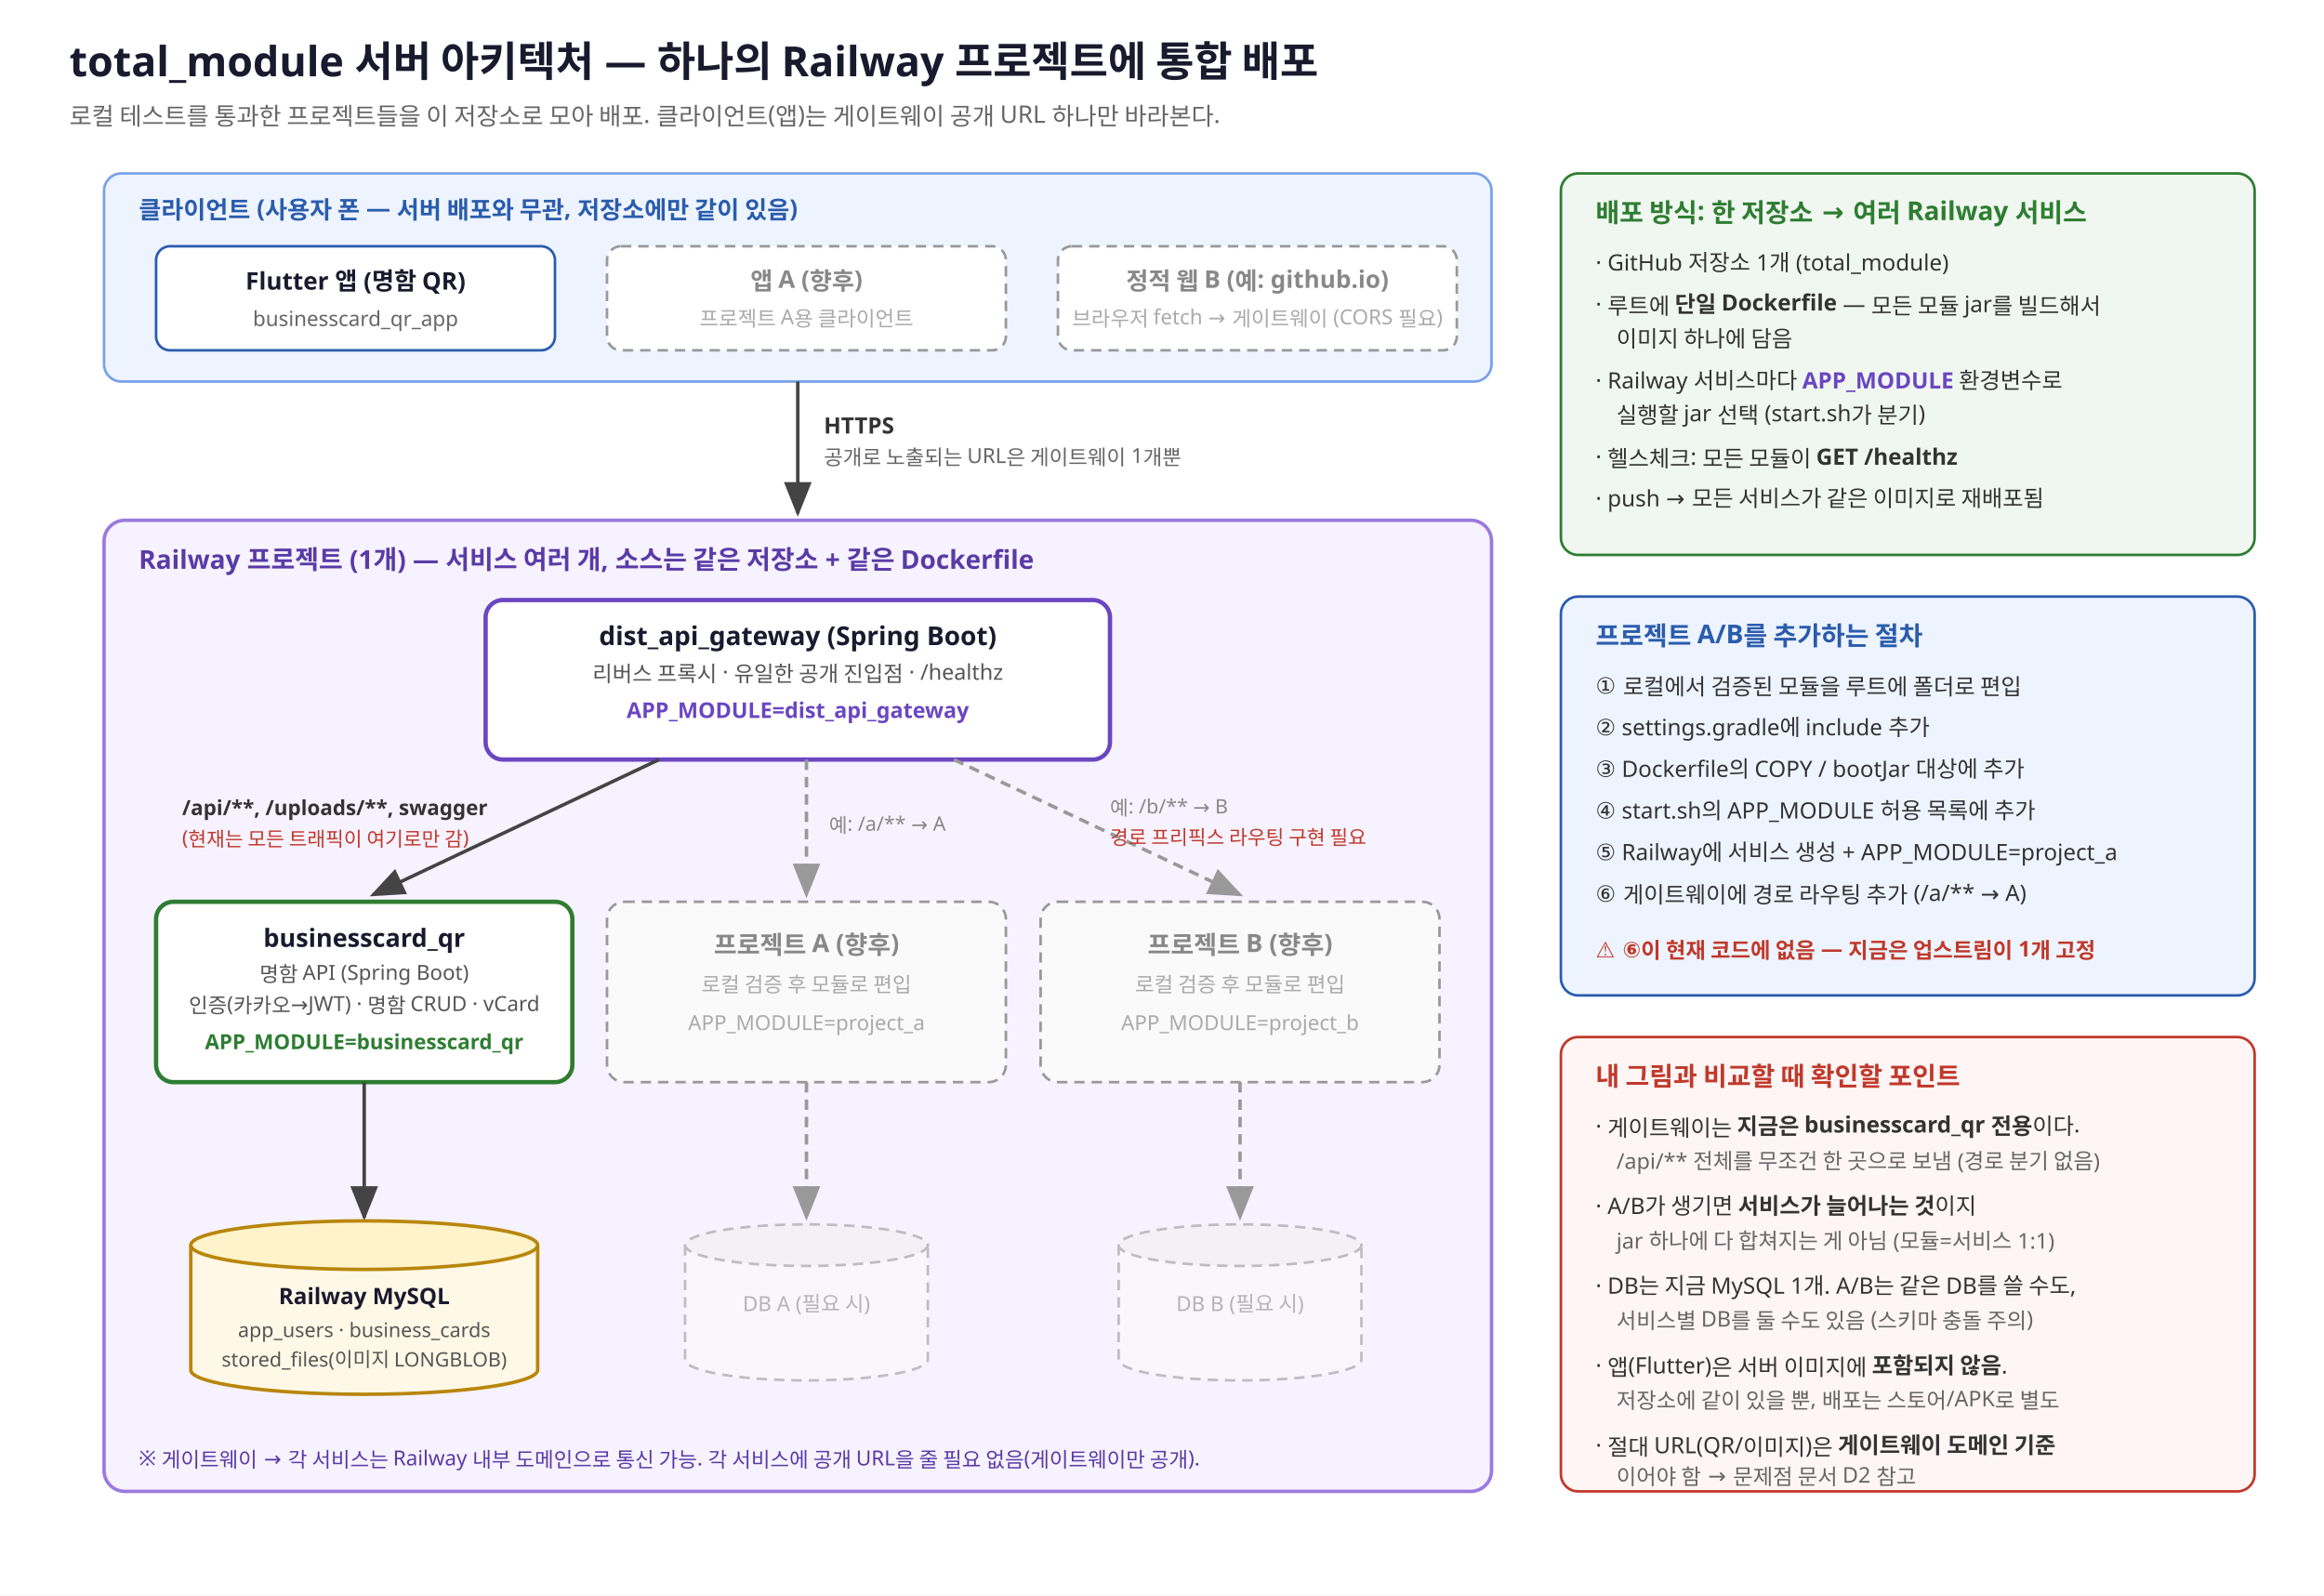
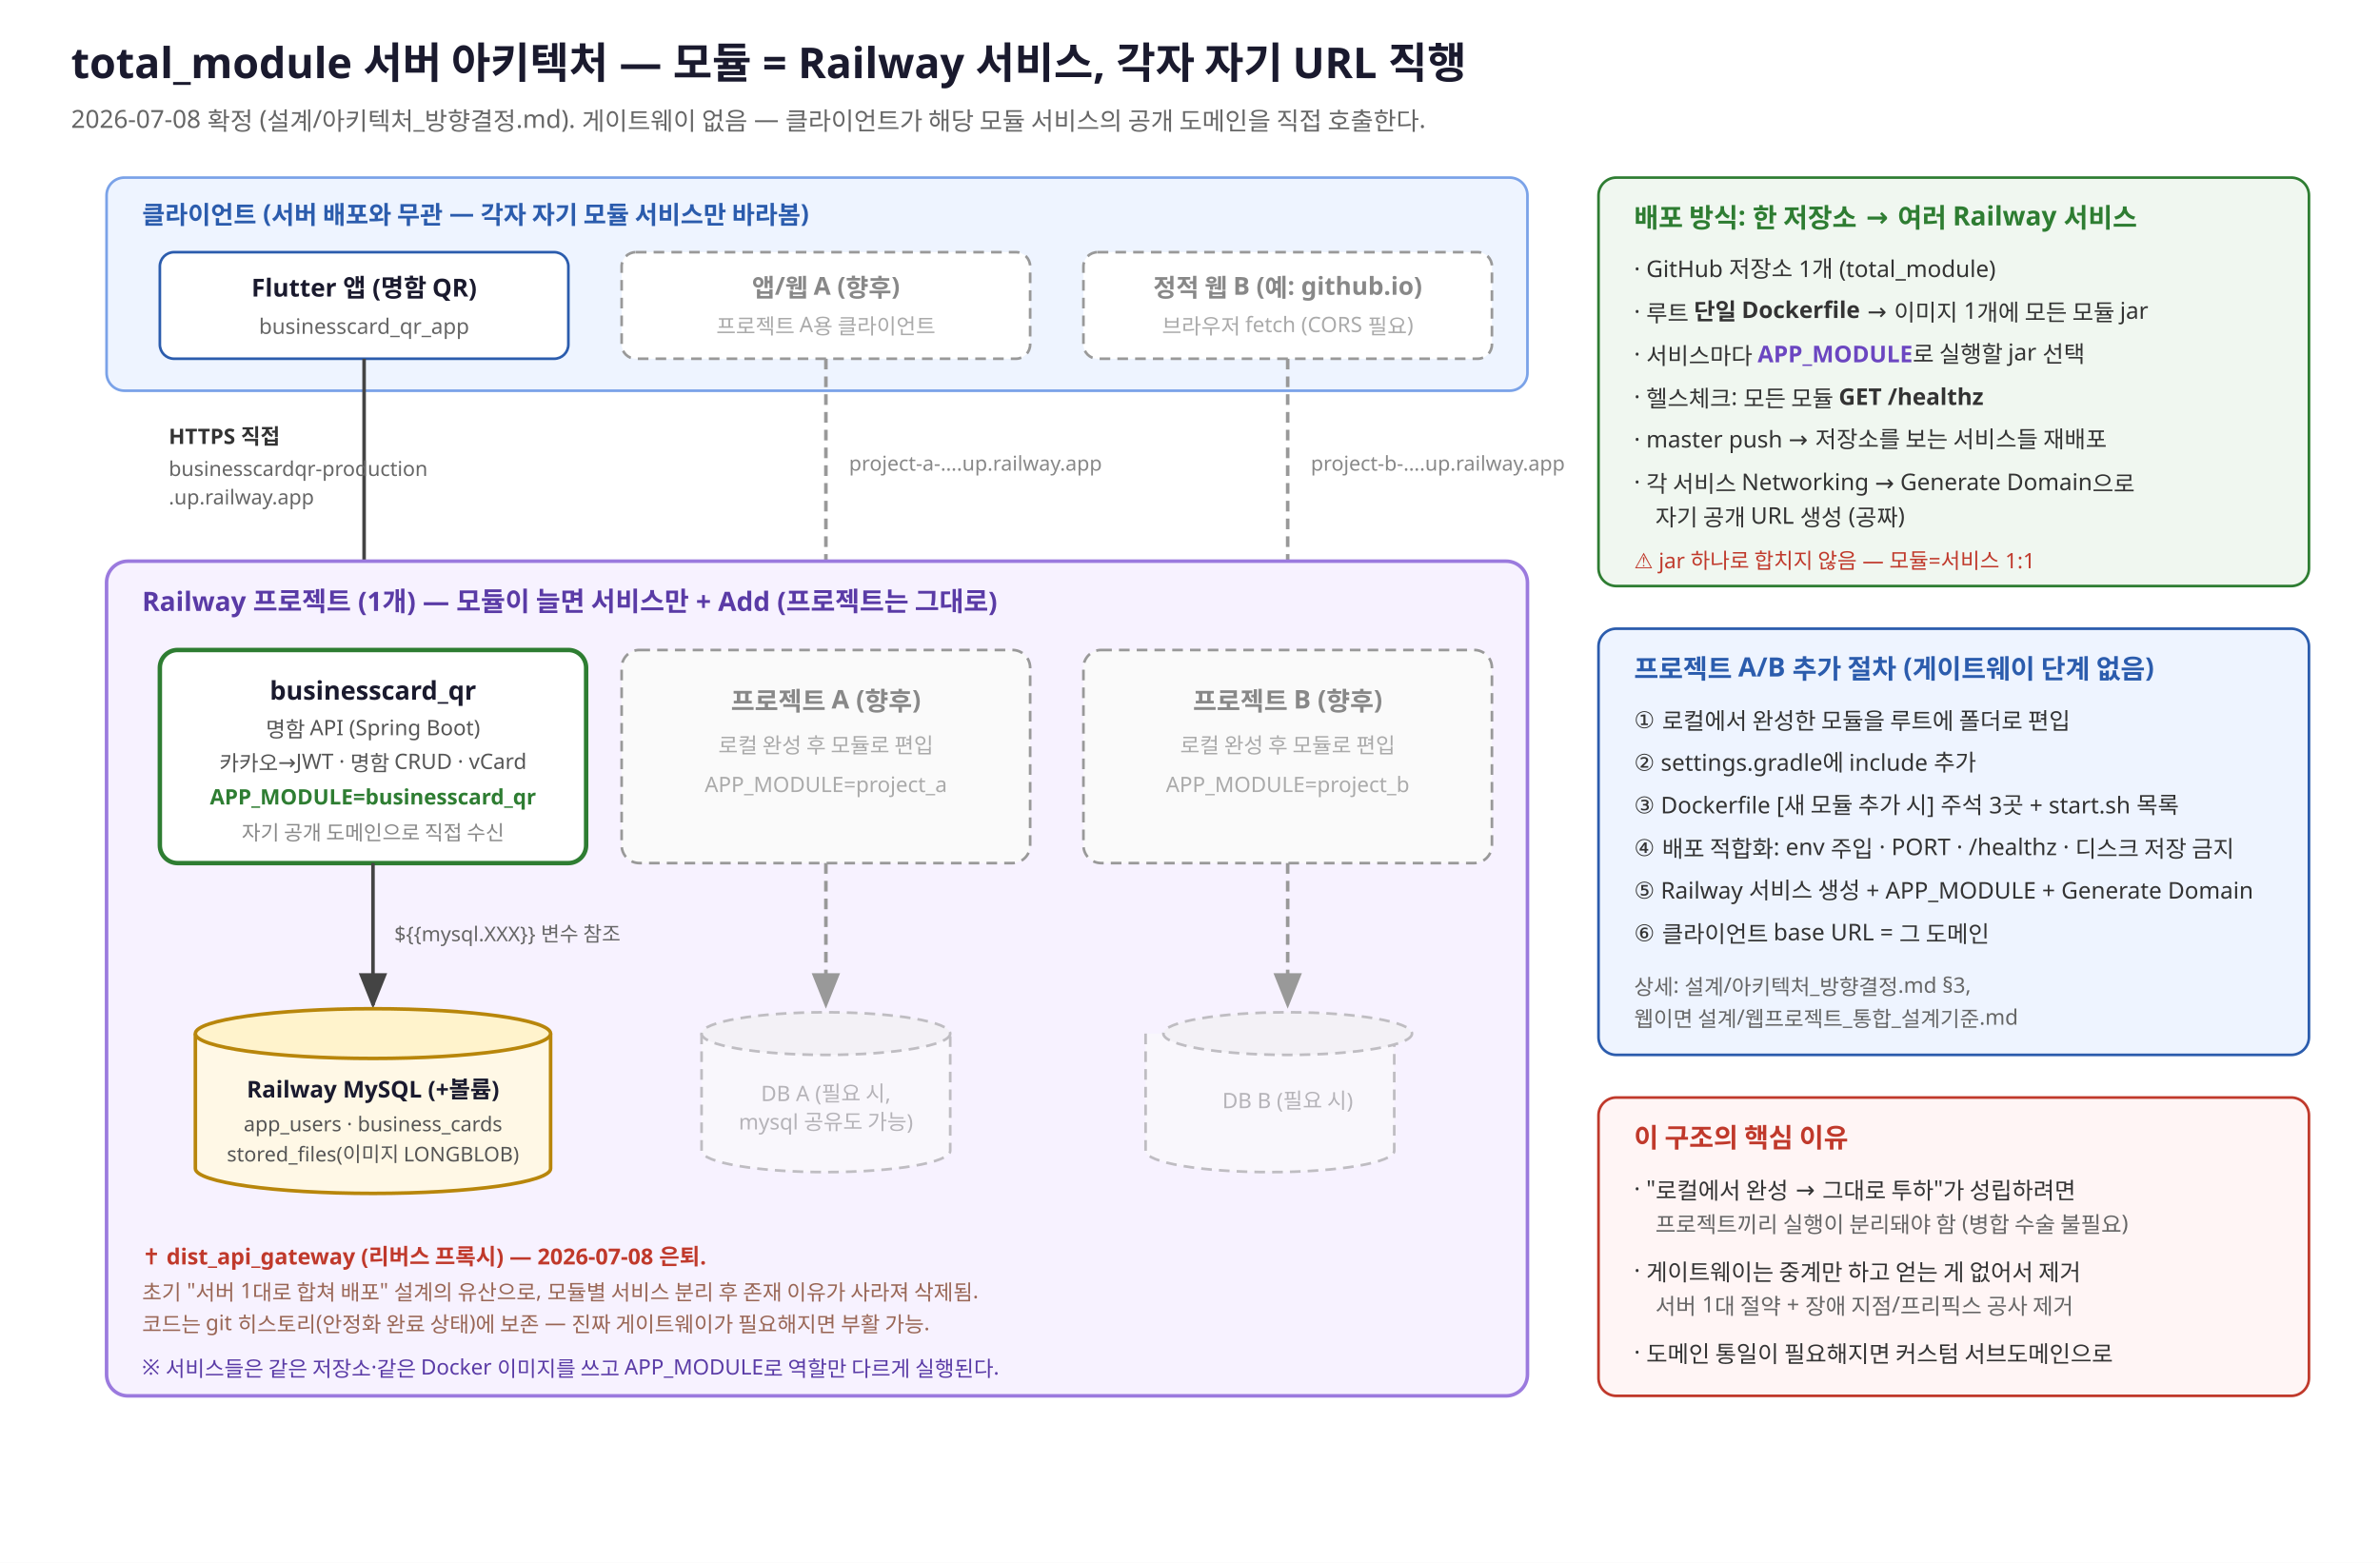
- <svg xmlns="http://www.w3.org/2000/svg" width="1340" height="920" viewBox="0 0 1340 920" font-family="Segoe UI, Malgun Gothic, sans-serif">
+ <svg xmlns="http://www.w3.org/2000/svg" width="1340" height="880" viewBox="0 0 1340 880" font-family="Segoe UI, Malgun Gothic, sans-serif">
  <defs>
    <marker id="arrow" markerWidth="10" markerHeight="8" refX="9" refY="4" orient="auto">
      <path d="M0,0 L10,4 L0,8 z" fill="#444" />
    </marker>
    <marker id="arrowDash" markerWidth="10" markerHeight="8" refX="9" refY="4" orient="auto">
      <path d="M0,0 L10,4 L0,8 z" fill="#999" />
    </marker>
  </defs>
-   <rect x="0" y="0" width="1340" height="920" fill="#ffffff" />
-   <text x="40" y="44" font-size="24" font-weight="bold" fill="#1a1a2e">total_module 서버 아키텍처 — 하나의 Railway 프로젝트에 통합 배포</text>
-   <text x="40" y="72" font-size="14" fill="#666">로컬 테스트를 통과한 프로젝트들을 이 저장소로 모아 배포. 클라이언트(앱)는 게이트웨이 공개 URL 하나만 바라본다.</text>
+   <rect x="0" y="0" width="1340" height="880" fill="#ffffff" />
+   <text x="40" y="44" font-size="24" font-weight="bold" fill="#1a1a2e">total_module 서버 아키텍처 — 모듈 = Railway 서비스, 각자 자기 URL 직행</text>
+   <text x="40" y="72" font-size="14" fill="#666">2026-07-08 확정 (설계/아키텍처_방향결정.md). 게이트웨이 없음 — 클라이언트가 해당 모듈 서비스의 공개 도메인을 직접 호출한다.</text>
  <rect x="60" y="100" width="800" height="120" rx="10" fill="#eef4ff" stroke="#7aa2e8" stroke-width="1.5" />
-   <text x="80" y="126" font-size="14" font-weight="bold" fill="#2b5cad">클라이언트 (사용자 폰 — 서버 배포와 무관, 저장소에만 같이 있음)</text>
+   <text x="80" y="126" font-size="14" font-weight="bold" fill="#2b5cad">클라이언트 (서버 배포와 무관 — 각자 자기 모듈 서비스만 바라봄)</text>
  <rect x="90" y="142" width="230" height="60" rx="8" fill="#ffffff" stroke="#2b5cad" stroke-width="1.5" />
  <text x="205" y="167" font-size="14" font-weight="bold" fill="#1a1a2e" text-anchor="middle">Flutter 앱 (명함 QR)</text>
  <text x="205" y="188" font-size="12" fill="#666" text-anchor="middle">businesscard_qr_app</text>
  <rect x="350" y="142" width="230" height="60" rx="8" fill="#ffffff" stroke="#999" stroke-width="1.5" stroke-dasharray="6 4" />
-   <text x="465" y="167" font-size="14" font-weight="bold" fill="#888" text-anchor="middle">앱 A (향후)</text>
+   <text x="465" y="167" font-size="14" font-weight="bold" fill="#888" text-anchor="middle">앱/웹 A (향후)</text>
  <text x="465" y="188" font-size="12" fill="#aaa" text-anchor="middle">프로젝트 A용 클라이언트</text>
  <rect x="610" y="142" width="230" height="60" rx="8" fill="#ffffff" stroke="#999" stroke-width="1.5" stroke-dasharray="6 4" />
  <text x="725" y="167" font-size="14" font-weight="bold" fill="#888" text-anchor="middle">정적 웹 B (예: github.io)</text>
-   <text x="725" y="188" font-size="12" fill="#aaa" text-anchor="middle">브라우저 fetch → 게이트웨이 (CORS 필요)</text>
-   <line x1="460" y1="220" x2="460" y2="296" stroke="#444" stroke-width="2" marker-end="url(#arrow)" />
-   <text x="475" y="250" font-size="13" fill="#333" font-weight="bold">HTTPS</text>
-   <text x="475" y="268" font-size="12" fill="#666">공개로 노출되는 URL은 게이트웨이 1개뿐</text>
-   <rect x="60" y="300" width="800" height="560" rx="12" fill="#f7f2ff" stroke="#9b7ade" stroke-width="2" />
-   <text x="80" y="328" font-size="15" font-weight="bold" fill="#5a3ba6">Railway 프로젝트 (1개) — 서비스 여러 개, 소스는 같은 저장소 + 같은 Dockerfile</text>
-   <rect x="280" y="346" width="360" height="92" rx="10" fill="#ffffff" stroke="#6b46c1" stroke-width="2.5" />
-   <text x="460" y="372" font-size="15" font-weight="bold" fill="#1a1a2e" text-anchor="middle">dist_api_gateway (Spring Boot)</text>
-   <text x="460" y="393" font-size="12.5" fill="#555" text-anchor="middle">리버스 프록시 · 유일한 공개 진입점 · /healthz</text>
-   <text x="460" y="414" font-size="12.5" fill="#6b46c1" text-anchor="middle" font-weight="bold">APP_MODULE=dist_api_gateway</text>
-   <line x1="380" y1="438" x2="215" y2="516" stroke="#444" stroke-width="2" marker-end="url(#arrow)" />
-   <text x="105" y="470" font-size="12" fill="#333" font-weight="bold">/api/**, /uploads/**, swagger</text>
-   <text x="105" y="487" font-size="11.5" fill="#c0392b">(현재는 모든 트래픽이 여기로만 감)</text>
-   <line x1="465" y1="438" x2="465" y2="516" stroke="#999" stroke-width="2" stroke-dasharray="6 4" marker-end="url(#arrowDash)" />
-   <text x="478" y="480" font-size="11.5" fill="#888">예: /a/** → A</text>
-   <line x1="550" y1="438" x2="715" y2="516" stroke="#999" stroke-width="2" stroke-dasharray="6 4" marker-end="url(#arrowDash)" />
-   <text x="640" y="470" font-size="11.5" fill="#888">예: /b/** → B</text>
-   <text x="640" y="487" font-size="11.5" fill="#c0392b">경로 프리픽스 라우팅 구현 필요</text>
-   <rect x="90" y="520" width="240" height="104" rx="10" fill="#ffffff" stroke="#2e7d32" stroke-width="2.5" />
-   <text x="210" y="546" font-size="14.5" font-weight="bold" fill="#1a1a2e" text-anchor="middle">businesscard_qr</text>
-   <text x="210" y="566" font-size="12" fill="#555" text-anchor="middle">명함 API (Spring Boot)</text>
-   <text x="210" y="584" font-size="12" fill="#555" text-anchor="middle">인증(카카오→JWT) · 명함 CRUD · vCard</text>
-   <text x="210" y="605" font-size="12" fill="#2e7d32" text-anchor="middle" font-weight="bold">APP_MODULE=businesscard_qr</text>
-   <rect x="350" y="520" width="230" height="104" rx="10" fill="#fafafa" stroke="#999" stroke-width="1.5" stroke-dasharray="6 4" />
-   <text x="465" y="550" font-size="14.5" font-weight="bold" fill="#888" text-anchor="middle">프로젝트 A (향후)</text>
-   <text x="465" y="572" font-size="12" fill="#aaa" text-anchor="middle">로컬 검증 후 모듈로 편입</text>
-   <text x="465" y="594" font-size="12" fill="#aaa" text-anchor="middle">APP_MODULE=project_a</text>
-   <rect x="600" y="520" width="230" height="104" rx="10" fill="#fafafa" stroke="#999" stroke-width="1.5" stroke-dasharray="6 4" />
-   <text x="715" y="550" font-size="14.5" font-weight="bold" fill="#888" text-anchor="middle">프로젝트 B (향후)</text>
-   <text x="715" y="572" font-size="12" fill="#aaa" text-anchor="middle">로컬 검증 후 모듈로 편입</text>
-   <text x="715" y="594" font-size="12" fill="#aaa" text-anchor="middle">APP_MODULE=project_b</text>
-   <line x1="210" y1="624" x2="210" y2="702" stroke="#444" stroke-width="2" marker-end="url(#arrow)" />
-   <line x1="465" y1="624" x2="465" y2="702" stroke="#999" stroke-width="2" stroke-dasharray="6 4" marker-end="url(#arrowDash)" />
-   <line x1="715" y1="624" x2="715" y2="702" stroke="#999" stroke-width="2" stroke-dasharray="6 4" marker-end="url(#arrowDash)" />
+   <text x="725" y="188" font-size="12" fill="#aaa" text-anchor="middle">브라우저 fetch (CORS 필요)</text>
+   <line x1="205" y1="202" x2="205" y2="336" stroke="#444" stroke-width="2" marker-end="url(#arrow)" />
+   <text x="95" y="250" font-size="12" font-weight="bold" fill="#333">HTTPS 직접</text>
+   <text x="95" y="268" font-size="11.5" fill="#666">businesscardqr-production</text>
+   <text x="95" y="284" font-size="11.5" fill="#666">.up.railway.app</text>
+   <line x1="465" y1="202" x2="465" y2="336" stroke="#999" stroke-width="2" stroke-dasharray="6 4" marker-end="url(#arrowDash)" />
+   <text x="478" y="265" font-size="11.5" fill="#888">project-a-….up.railway.app</text>
+   <line x1="725" y1="202" x2="725" y2="336" stroke="#999" stroke-width="2" stroke-dasharray="6 4" marker-end="url(#arrowDash)" />
+   <text x="738" y="265" font-size="11.5" fill="#888">project-b-….up.railway.app</text>
+   <rect x="60" y="316" width="800" height="470" rx="12" fill="#f7f2ff" stroke="#9b7ade" stroke-width="2" />
+   <text x="80" y="344" font-size="15" font-weight="bold" fill="#5a3ba6">Railway 프로젝트 (1개) — 모듈이 늘면 서비스만 + Add (프로젝트는 그대로)</text>
+   <rect x="90" y="366" width="240" height="120" rx="10" fill="#ffffff" stroke="#2e7d32" stroke-width="2.5" />
+   <text x="210" y="394" font-size="14.5" font-weight="bold" fill="#1a1a2e" text-anchor="middle">businesscard_qr</text>
+   <text x="210" y="415" font-size="12" fill="#555" text-anchor="middle">명함 API (Spring Boot)</text>
+   <text x="210" y="434" font-size="12" fill="#555" text-anchor="middle">카카오→JWT · 명함 CRUD · vCard</text>
+   <text x="210" y="453" font-size="12" fill="#2e7d32" text-anchor="middle" font-weight="bold">APP_MODULE=businesscard_qr</text>
+   <text x="210" y="473" font-size="11.5" fill="#888" text-anchor="middle">자기 공개 도메인으로 직접 수신</text>
+   <rect x="350" y="366" width="230" height="120" rx="10" fill="#fafafa" stroke="#999" stroke-width="1.5" stroke-dasharray="6 4" />
+   <text x="465" y="400" font-size="14.5" font-weight="bold" fill="#888" text-anchor="middle">프로젝트 A (향후)</text>
+   <text x="465" y="424" font-size="12" fill="#aaa" text-anchor="middle">로컬 완성 후 모듈로 편입</text>
+   <text x="465" y="446" font-size="12" fill="#aaa" text-anchor="middle">APP_MODULE=project_a</text>
+   <rect x="610" y="366" width="230" height="120" rx="10" fill="#fafafa" stroke="#999" stroke-width="1.5" stroke-dasharray="6 4" />
+   <text x="725" y="400" font-size="14.5" font-weight="bold" fill="#888" text-anchor="middle">프로젝트 B (향후)</text>
+   <text x="725" y="424" font-size="12" fill="#aaa" text-anchor="middle">로컬 완성 후 모듈로 편입</text>
+   <text x="725" y="446" font-size="12" fill="#aaa" text-anchor="middle">APP_MODULE=project_b</text>
+   <line x1="210" y1="486" x2="210" y2="566" stroke="#444" stroke-width="2" marker-end="url(#arrow)" />
+   <text x="222" y="530" font-size="11.5" fill="#666">${{mysql.XXX}} 변수 참조</text>
+   <line x1="465" y1="486" x2="465" y2="566" stroke="#999" stroke-width="2" stroke-dasharray="6 4" marker-end="url(#arrowDash)" />
+   <line x1="725" y1="486" x2="725" y2="566" stroke="#999" stroke-width="2" stroke-dasharray="6 4" marker-end="url(#arrowDash)" />
  <g>
-     <path d="M110,718 v72 a100,14 0 0 0 200,0 v-72" fill="#fff8e6" stroke="#b8860b" stroke-width="2" />
-     <ellipse cx="210" cy="718" rx="100" ry="14" fill="#fff3cc" stroke="#b8860b" stroke-width="2" />
-     <text x="210" y="752" font-size="13" font-weight="bold" fill="#1a1a2e" text-anchor="middle">Railway MySQL</text>
-     <text x="210" y="771" font-size="11.5" fill="#555" text-anchor="middle">app_users · business_cards</text>
-     <text x="210" y="788" font-size="11.5" fill="#555" text-anchor="middle">stored_files(이미지 LONGBLOB)</text>
+     <path d="M110,582 v76 a100,14 0 0 0 200,0 v-76" fill="#fff8e6" stroke="#b8860b" stroke-width="2" />
+     <ellipse cx="210" cy="582" rx="100" ry="14" fill="#fff3cc" stroke="#b8860b" stroke-width="2" />
+     <text x="210" y="618" font-size="13" font-weight="bold" fill="#1a1a2e" text-anchor="middle">Railway MySQL (+볼륨)</text>
+     <text x="210" y="637" font-size="11.5" fill="#555" text-anchor="middle">app_users · business_cards</text>
+     <text x="210" y="654" font-size="11.5" fill="#555" text-anchor="middle">stored_files(이미지 LONGBLOB)</text>
  </g>
  <g opacity="0.6">
-     <path d="M395,718 v66 a70,12 0 0 0 140,0 v-66" fill="#fafafa" stroke="#999" stroke-width="1.5" stroke-dasharray="6 4" />
-     <ellipse cx="465" cy="718" rx="70" ry="12" fill="#f0f0f0" stroke="#999" stroke-width="1.5" stroke-dasharray="6 4" />
-     <text x="465" y="756" font-size="12" fill="#888" text-anchor="middle">DB A (필요 시)</text>
+     <path d="M395,582 v66 a70,12 0 0 0 140,0 v-66" fill="#fafafa" stroke="#999" stroke-width="1.5" stroke-dasharray="6 4" />
+     <ellipse cx="465" cy="582" rx="70" ry="12" fill="#f0f0f0" stroke="#999" stroke-width="1.5" stroke-dasharray="6 4" />
+     <text x="465" y="620" font-size="12" fill="#888" text-anchor="middle">DB A (필요 시,</text>
+     <text x="465" y="636" font-size="12" fill="#888" text-anchor="middle">mysql 공유도 가능)</text>
  </g>
  <g opacity="0.6">
-     <path d="M645,718 v66 a70,12 0 0 0 140,0 v-66" fill="#fafafa" stroke="#999" stroke-width="1.5" stroke-dasharray="6 4" />
-     <ellipse cx="715" cy="718" rx="70" ry="12" fill="#f0f0f0" stroke="#999" stroke-width="1.5" stroke-dasharray="6 4" />
-     <text x="715" y="756" font-size="12" fill="#888" text-anchor="middle">DB B (필요 시)</text>
+     <path d="M645,582 v66 a70,12 0 0 0 140,0 v-66" fill="#fafafa" stroke="#999" stroke-width="1.5" stroke-dasharray="6 4" />
+     <ellipse cx="725" cy="582" rx="70" ry="12" fill="#f0f0f0" stroke="#999" stroke-width="1.5" stroke-dasharray="6 4" />
+     <text x="725" y="624" font-size="12" fill="#888" text-anchor="middle">DB B (필요 시)</text>
  </g>
-   <text x="80" y="845" font-size="12" fill="#5a3ba6">※ 게이트웨이 → 각 서비스는 Railway 내부 도메인으로 통신 가능. 각 서비스에 공개 URL을 줄 필요 없음(게이트웨이만 공개).</text>
-   <rect x="900" y="100" width="400" height="220" rx="10" fill="#f0f7f0" stroke="#2e7d32" stroke-width="1.5" />
+   <text x="80" y="712" font-size="12.5" fill="#c0392b" font-weight="bold">✝ dist_api_gateway (리버스 프록시) — 2026-07-08 은퇴.</text>
+   <text x="80" y="732" font-size="12" fill="#996655">초기 "서버 1대로 합쳐 배포" 설계의 유산으로, 모듈별 서비스 분리 후 존재 이유가 사라져 삭제됨.</text>
+   <text x="80" y="750" font-size="12" fill="#996655">코드는 git 히스토리(안정화 완료 상태)에 보존 — 진짜 게이트웨이가 필요해지면 부활 가능.</text>
+   <text x="80" y="774" font-size="12" fill="#5a3ba6">※ 서비스들은 같은 저장소·같은 Docker 이미지를 쓰고 APP_MODULE로 역할만 다르게 실행된다.</text>
+   <rect x="900" y="100" width="400" height="230" rx="10" fill="#f0f7f0" stroke="#2e7d32" stroke-width="1.5" />
  <text x="920" y="128" font-size="15" font-weight="bold" fill="#2e7d32">배포 방식: 한 저장소 → 여러 Railway 서비스</text>
  <text x="920" y="156" font-size="13" fill="#333">· GitHub 저장소 1개 (total_module)</text>
-   <text x="920" y="180" font-size="13" fill="#333">· 루트에 <tspan font-weight="bold">단일 Dockerfile</tspan> — 모든 모듈 jar를 빌드해서</text>
-   <text x="932" y="200" font-size="13" fill="#333">이미지 하나에 담음</text>
-   <text x="920" y="224" font-size="13" fill="#333">· Railway 서비스마다 <tspan font-weight="bold" fill="#6b46c1">APP_MODULE</tspan> 환경변수로</text>
-   <text x="932" y="244" font-size="13" fill="#333">실행할 jar 선택 (start.sh가 분기)</text>
-   <text x="920" y="268" font-size="13" fill="#333">· 헬스체크: 모든 모듈이 <tspan font-weight="bold">GET /healthz</tspan>
+   <text x="920" y="180" font-size="13" fill="#333">· 루트 <tspan font-weight="bold">단일 Dockerfile</tspan> → 이미지 1개에 모든 모듈 jar</text>
+   <text x="920" y="204" font-size="13" fill="#333">· 서비스마다 <tspan font-weight="bold" fill="#6b46c1">APP_MODULE</tspan>로 실행할 jar 선택</text>
+   <text x="920" y="228" font-size="13" fill="#333">· 헬스체크: 모든 모듈 <tspan font-weight="bold">GET /healthz</tspan>
  </text>
-   <text x="920" y="292" font-size="13" fill="#333">· push → 모든 서비스가 같은 이미지로 재배포됨</text>
-   <rect x="900" y="344" width="400" height="230" rx="10" fill="#eef4ff" stroke="#2b5cad" stroke-width="1.5" />
-   <text x="920" y="372" font-size="15" font-weight="bold" fill="#2b5cad">프로젝트 A/B를 추가하는 절차</text>
-   <text x="920" y="400" font-size="13" fill="#333">① 로컬에서 검증된 모듈을 루트에 폴더로 편입</text>
-   <text x="920" y="424" font-size="13" fill="#333">② settings.gradle에 include 추가</text>
-   <text x="920" y="448" font-size="13" fill="#333">③ Dockerfile의 COPY / bootJar 대상에 추가</text>
-   <text x="920" y="472" font-size="13" fill="#333">④ start.sh의 APP_MODULE 허용 목록에 추가</text>
-   <text x="920" y="496" font-size="13" fill="#333">⑤ Railway에 서비스 생성 + APP_MODULE=project_a</text>
-   <text x="920" y="520" font-size="13" fill="#333">⑥ 게이트웨이에 경로 라우팅 추가 (/a/** → A)</text>
-   <text x="920" y="552" font-size="12.5" fill="#c0392b" font-weight="bold">⚠ ⑥이 현재 코드에 없음 — 지금은 업스트림이 1개 고정</text>
-   <rect x="900" y="598" width="400" height="262" rx="10" fill="#fff5f5" stroke="#c0392b" stroke-width="1.5" />
-   <text x="920" y="626" font-size="15" font-weight="bold" fill="#c0392b">내 그림과 비교할 때 확인할 포인트</text>
-   <text x="920" y="654" font-size="13" fill="#333">· 게이트웨이는 <tspan font-weight="bold">지금은 businesscard_qr 전용</tspan>이다.</text>
-   <text x="932" y="674" font-size="12.5" fill="#666">/api/** 전체를 무조건 한 곳으로 보냄 (경로 분기 없음)</text>
-   <text x="920" y="700" font-size="13" fill="#333">· A/B가 생기면 <tspan font-weight="bold">서비스가 늘어나는 것</tspan>이지</text>
-   <text x="932" y="720" font-size="12.5" fill="#666">jar 하나에 다 합쳐지는 게 아님 (모듈=서비스 1:1)</text>
-   <text x="920" y="746" font-size="13" fill="#333">· DB는 지금 MySQL 1개. A/B는 같은 DB를 쓸 수도,</text>
-   <text x="932" y="766" font-size="12.5" fill="#666">서비스별 DB를 둘 수도 있음 (스키마 충돌 주의)</text>
-   <text x="920" y="792" font-size="13" fill="#333">· 앱(Flutter)은 서버 이미지에 <tspan font-weight="bold">포함되지 않음</tspan>.</text>
-   <text x="932" y="812" font-size="12.5" fill="#666">저장소에 같이 있을 뿐, 배포는 스토어/APK로 별도</text>
-   <text x="920" y="838" font-size="13" fill="#333">· 절대 URL(QR/이미지)은 <tspan font-weight="bold">게이트웨이 도메인 기준</tspan>
-   </text>
-   <text x="932" y="856" font-size="12.5" fill="#666">이어야 함 → 문제점 문서 D2 참고</text>
+   <text x="920" y="252" font-size="13" fill="#333">· master push → 저장소를 보는 서비스들 재배포</text>
+   <text x="920" y="276" font-size="13" fill="#333">· 각 서비스 Networking → Generate Domain으로</text>
+   <text x="932" y="296" font-size="13" fill="#333">자기 공개 URL 생성 (공짜)</text>
+   <text x="920" y="320" font-size="12" fill="#c0392b">⚠ jar 하나로 합치지 않음 — 모듈=서비스 1:1</text>
+   <rect x="900" y="354" width="400" height="240" rx="10" fill="#eef4ff" stroke="#2b5cad" stroke-width="1.5" />
+   <text x="920" y="382" font-size="15" font-weight="bold" fill="#2b5cad">프로젝트 A/B 추가 절차 (게이트웨이 단계 없음)</text>
+   <text x="920" y="410" font-size="13" fill="#333">① 로컬에서 완성한 모듈을 루트에 폴더로 편입</text>
+   <text x="920" y="434" font-size="13" fill="#333">② settings.gradle에 include 추가</text>
+   <text x="920" y="458" font-size="13" fill="#333">③ Dockerfile [새 모듈 추가 시] 주석 3곳 + start.sh 목록</text>
+   <text x="920" y="482" font-size="13" fill="#333">④ 배포 적합화: env 주입 · PORT · /healthz · 디스크 저장 금지</text>
+   <text x="920" y="506" font-size="13" fill="#333">⑤ Railway 서비스 생성 + APP_MODULE + Generate Domain</text>
+   <text x="920" y="530" font-size="13" fill="#333">⑥ 클라이언트 base URL = 그 도메인</text>
+   <text x="920" y="560" font-size="12" fill="#666">상세: 설계/아키텍처_방향결정.md §3,</text>
+   <text x="920" y="578" font-size="12" fill="#666">웹이면 설계/웹프로젝트_통합_설계기준.md</text>
+   <rect x="900" y="618" width="400" height="168" rx="10" fill="#fff5f5" stroke="#c0392b" stroke-width="1.5" />
+   <text x="920" y="646" font-size="15" font-weight="bold" fill="#c0392b">이 구조의 핵심 이유</text>
+   <text x="920" y="674" font-size="13" fill="#333">· "로컬에서 완성 → 그대로 투하"가 성립하려면</text>
+   <text x="932" y="694" font-size="12.5" fill="#666">프로젝트끼리 실행이 분리돼야 함 (병합 수술 불필요)</text>
+   <text x="920" y="720" font-size="13" fill="#333">· 게이트웨이는 중계만 하고 얻는 게 없어서 제거</text>
+   <text x="932" y="740" font-size="12.5" fill="#666">서버 1대 절약 + 장애 지점/프리픽스 공사 제거</text>
+   <text x="920" y="766" font-size="13" fill="#333">· 도메인 통일이 필요해지면 커스텀 서브도메인으로</text>
</svg>
